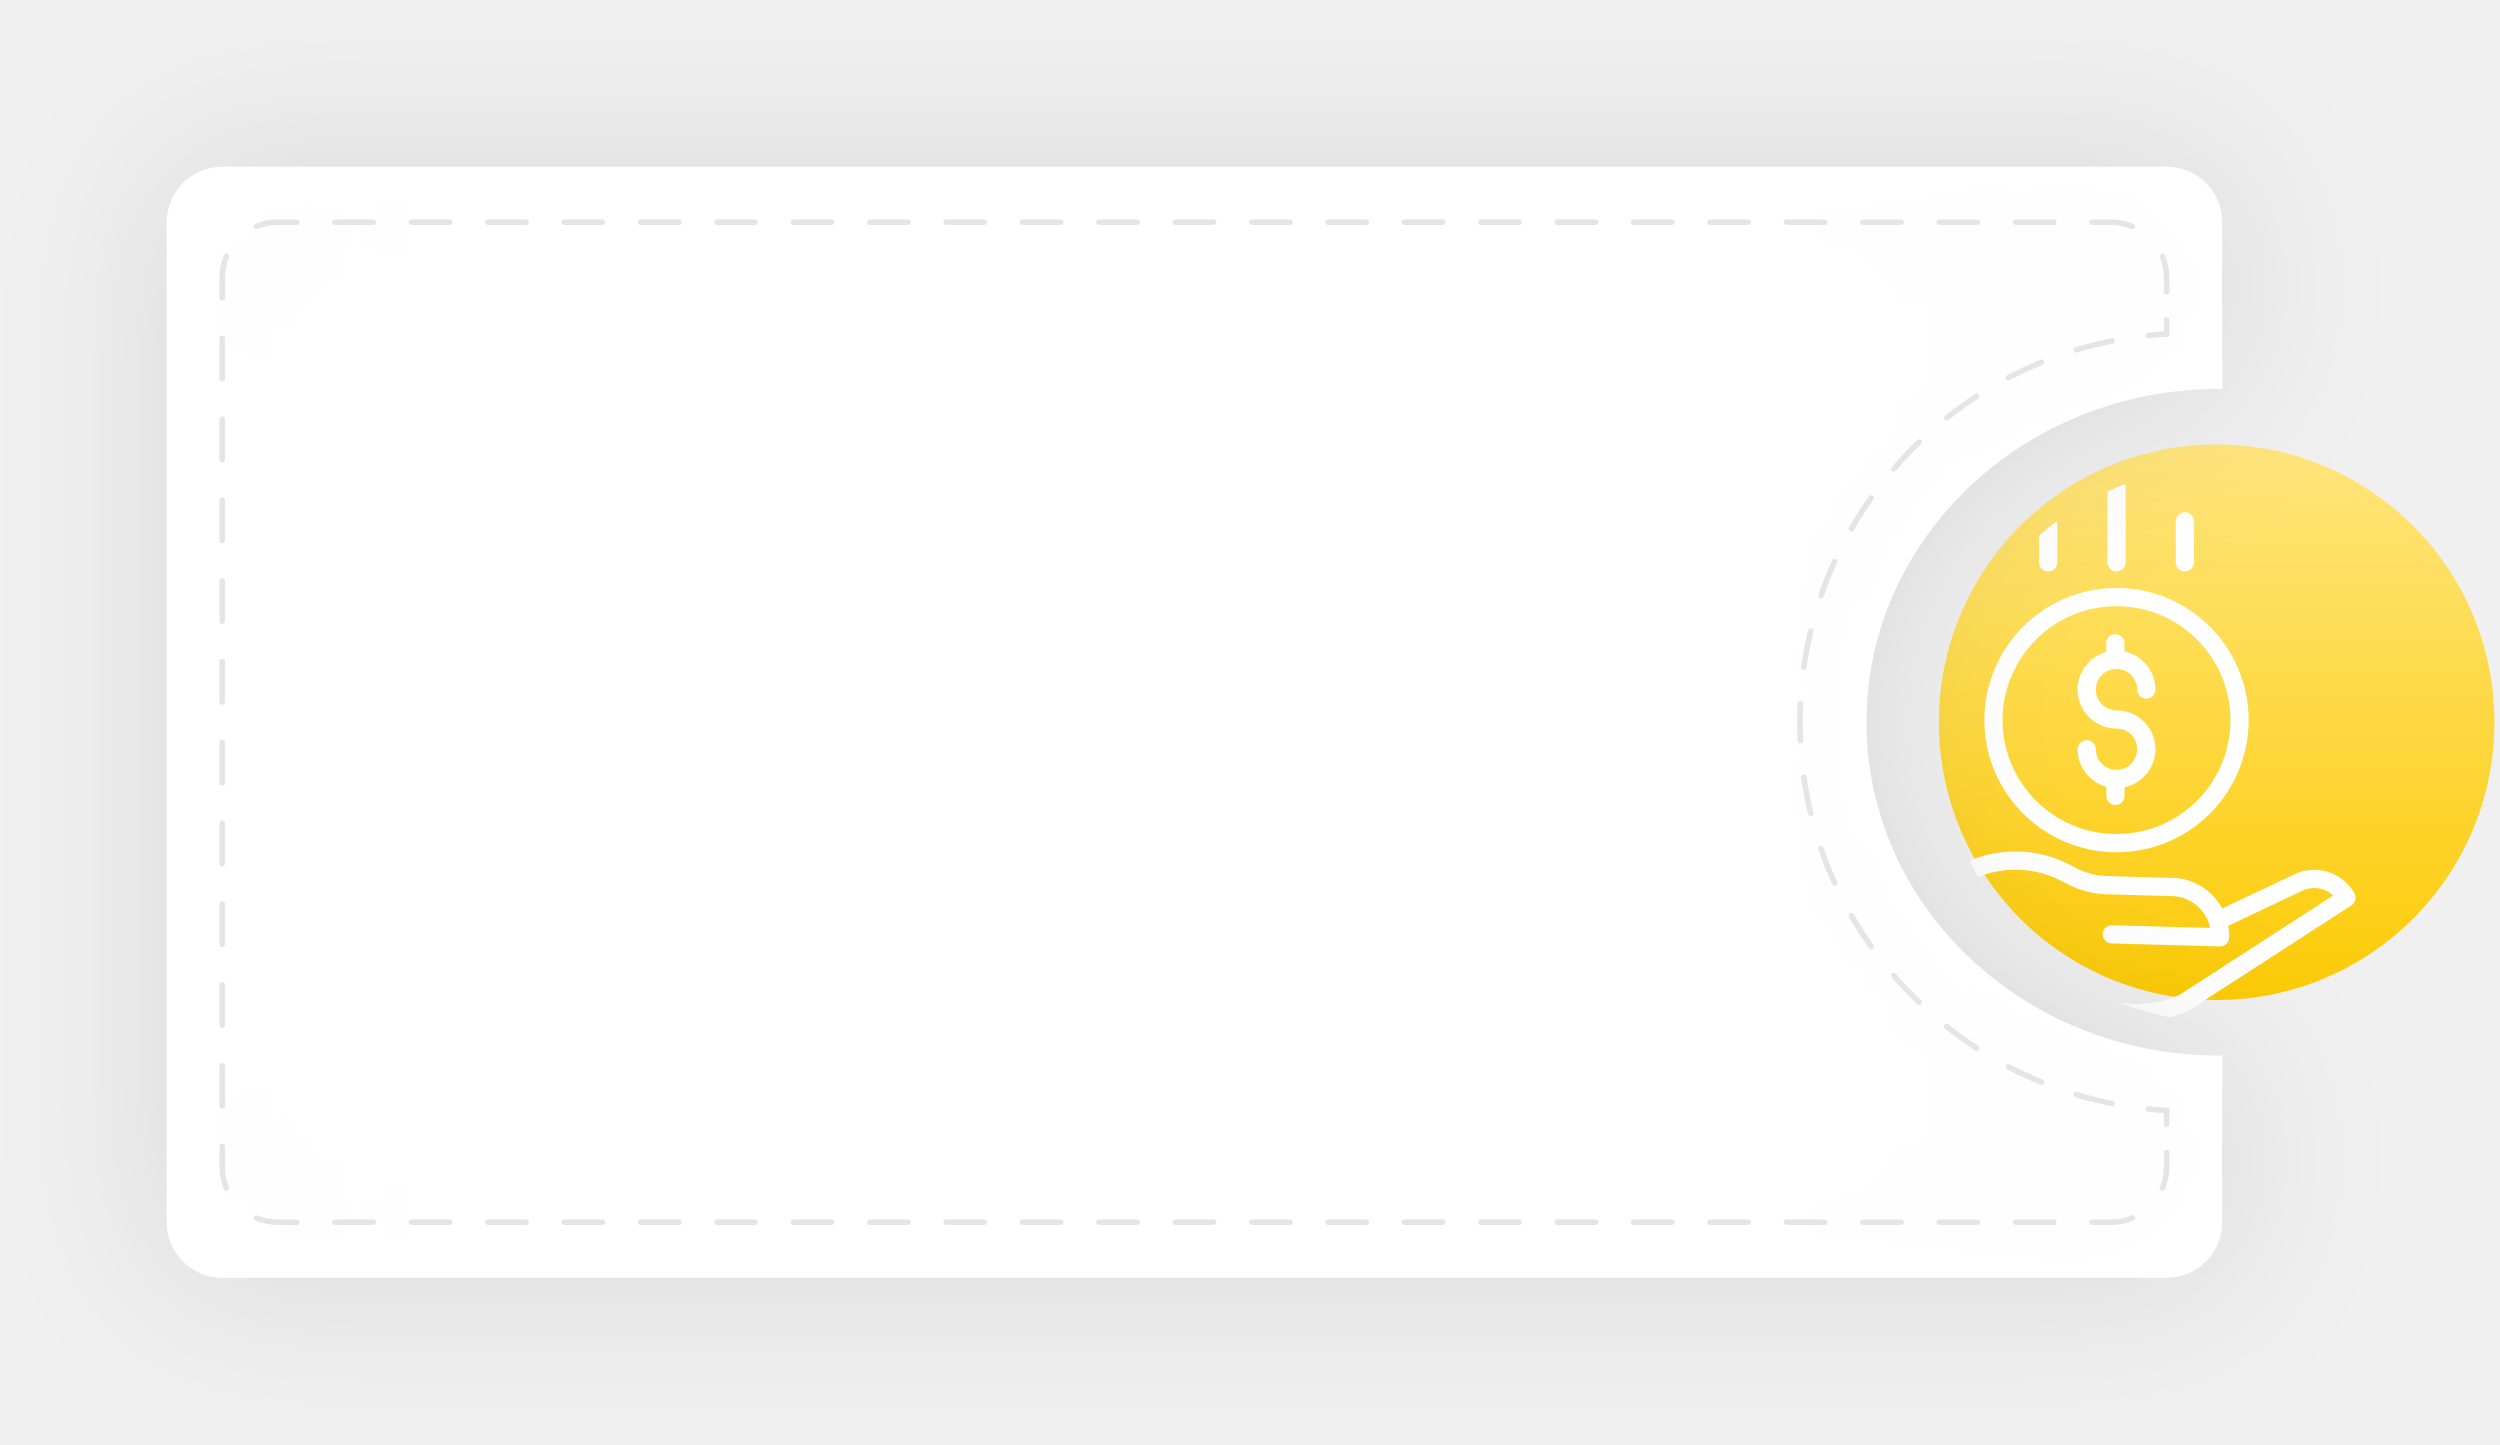
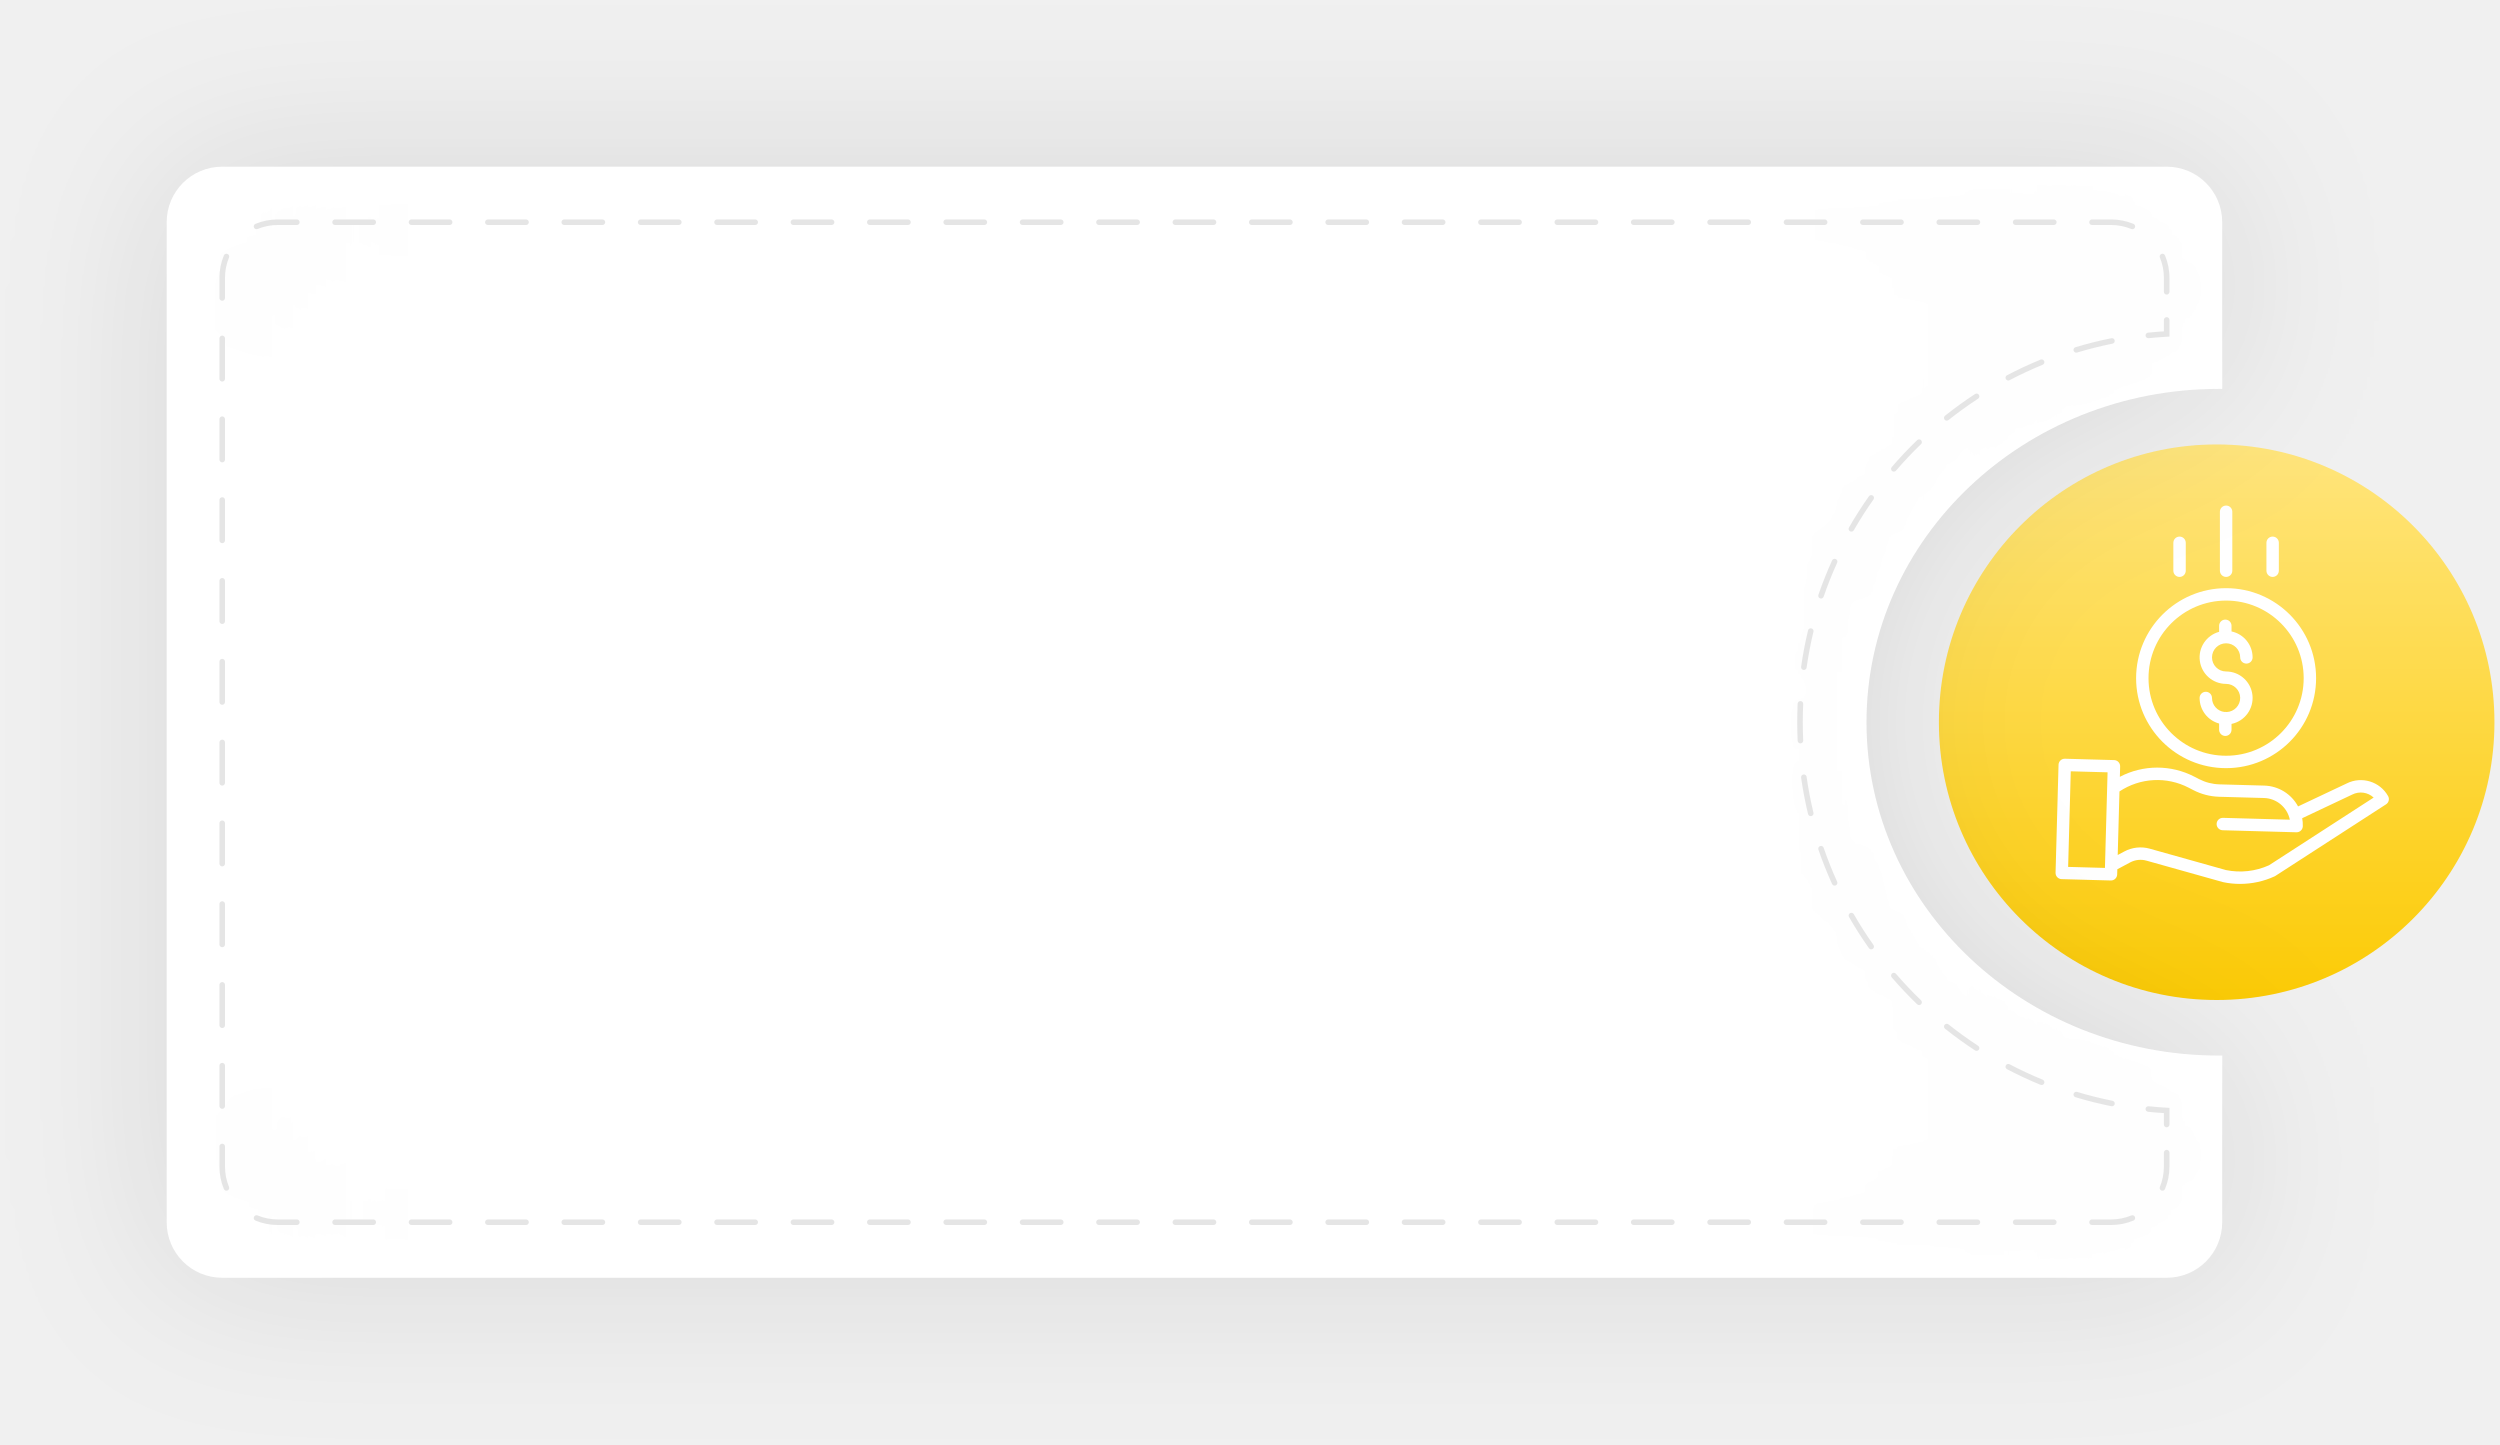
<svg xmlns="http://www.w3.org/2000/svg" width="450" height="260" viewBox="0 0 450 260" fill="none">
  <path d="M449 130C449 157.614 426.614 180 399 180C371.386 180 349 157.614 349 130C349 102.386 371.386 80 399 80C426.614 80 449 102.386 449 130Z" fill="url(#paint0_linear)" />
-   <mask id="mask0" mask-type="alpha" maskUnits="userSpaceOnUse" x="350" y="84" width="100" height="100">
-     <circle cx="400" cy="134" r="50" fill="url(#paint1_linear)" />
+   <mask id="mask0" mask-type="alpha" maskUnits="userSpaceOnUse" x="350" y="80" width="100" height="100">
+     <circle cx="400" cy="130" r="50" fill="url(#paint1_linear)" />
  </mask>
  <g mask="url(#mask0)">
-     <path fill-rule="evenodd" clip-rule="evenodd" d="M382.615 85.64V101.223C382.615 102.129 381.881 102.863 380.975 102.863C380.069 102.863 379.335 102.129 379.335 101.223V85.64C379.335 84.734 380.069 84 380.975 84C381.881 84 382.615 84.734 382.615 85.64ZM380.972 153.406C367.835 153.406 357.186 142.757 357.186 129.62C357.201 116.49 367.842 105.849 380.972 105.834C394.109 105.834 404.758 116.483 404.758 129.62C404.758 142.757 394.109 153.406 380.972 153.406ZM401.477 129.62C401.477 118.295 392.297 109.115 380.972 109.115C369.653 109.128 360.48 118.301 360.467 129.62C360.467 140.945 369.647 150.125 380.972 150.125C392.297 150.125 401.477 140.945 401.477 129.62ZM380.546 138.557C380.734 138.529 380.924 138.536 381.109 138.576C383.137 138.502 384.732 136.817 384.694 134.789C384.657 132.76 383.002 131.135 380.972 131.135C377.464 131.136 374.496 128.54 374.03 125.062C373.564 121.584 375.742 118.298 379.127 117.374V115.781C379.127 114.875 379.862 114.141 380.767 114.141C381.673 114.141 382.408 114.875 382.408 115.781V117.274C385.651 117.958 387.973 120.816 387.977 124.131C387.977 125.036 387.243 125.771 386.337 125.771C385.431 125.771 384.697 125.036 384.697 124.131C384.697 122.074 383.029 120.406 380.972 120.406C378.916 120.406 377.248 122.074 377.248 124.131C377.248 126.187 378.916 127.855 380.972 127.855C384.561 127.856 387.569 130.568 387.939 134.138C388.308 137.708 385.921 140.98 382.408 141.715V143.256C382.408 144.162 381.673 144.896 380.767 144.896C379.862 144.896 379.127 144.162 379.127 143.256V141.616C376.084 140.78 373.972 138.015 373.968 134.859C373.968 133.953 374.702 133.219 375.608 133.219C376.514 133.219 377.248 133.953 377.248 134.859C377.251 136.749 378.668 138.338 380.546 138.557ZM412.845 157.45L399.996 163.521C398.222 160.221 394.819 158.121 391.074 158.016L379.212 157.69C377.334 157.636 375.491 157.16 373.821 156.298L372.614 155.672C366.434 152.451 359.068 152.459 352.894 155.693L352.97 152.959C352.995 152.053 352.281 151.298 351.375 151.273L338.368 150.915C337.462 150.891 336.709 151.604 336.684 152.51L335.898 181.053C335.873 181.959 336.587 182.714 337.493 182.738L350.5 183.096H350.545C351.434 183.096 352.161 182.389 352.185 181.501L352.222 180.135L355.602 178.326C356.928 177.613 358.478 177.443 359.927 177.853L380.106 183.516L380.124 183.521L380.145 183.527C380.167 183.533 380.19 183.538 380.212 183.543C381.671 183.848 383.157 184.001 384.647 184C387.803 184.002 390.921 183.322 393.79 182.005C393.86 181.973 393.928 181.935 393.993 181.893L423.25 162.969C423.979 162.497 424.214 161.54 423.787 160.784C421.615 156.93 416.798 155.461 412.845 157.45ZM339.223 179.504L339.918 154.24L349.645 154.508L348.95 179.773L339.223 179.504ZM392.312 179.075C388.749 180.683 384.769 181.127 380.939 180.345L360.815 174.696C358.55 174.056 356.125 174.321 354.053 175.435L352.327 176.36L352.789 159.562C358.261 155.923 365.278 155.549 371.106 158.585L372.313 159.211C374.422 160.3 376.749 160.901 379.122 160.969L390.985 161.295C394.317 161.391 397.146 163.764 397.822 167.028L380.153 166.541C379.247 166.516 378.494 167.23 378.468 168.135C378.443 169.041 379.157 169.796 380.063 169.82L399.562 170.357H399.607C400.496 170.356 401.222 169.649 401.246 168.762C401.266 168.049 401.213 167.335 401.088 166.634L414.267 160.406C414.275 160.403 414.283 160.399 414.291 160.395L414.305 160.388C416.175 159.442 418.435 159.758 419.972 161.182L392.312 179.075ZM394.914 101.223V93.842C394.914 92.936 394.18 92.202 393.274 92.202C392.368 92.202 391.633 92.936 391.633 93.842V101.223C391.633 102.129 392.368 102.863 393.274 102.863C394.18 102.863 394.914 102.129 394.914 101.223ZM370.311 93.842V101.223C370.311 102.129 369.576 102.863 368.671 102.863C367.765 102.863 367.03 102.129 367.03 101.223V93.842C367.03 92.936 367.765 92.202 368.671 92.202C369.576 92.202 370.311 92.936 370.311 93.842Z" fill="white" style="mix-blend-mode:overlay" />
+     <path fill-rule="evenodd" clip-rule="evenodd" d="M401.816 92.117V102.729C401.816 103.346 401.316 103.846 400.699 103.846C400.082 103.846 399.582 103.346 399.582 102.729V92.117C399.582 91.5 400.082 91 400.699 91C401.316 91 401.816 91.5 401.816 92.117ZM400.697 138.267C391.75 138.267 384.498 131.015 384.498 122.069C384.509 113.127 391.755 105.88 400.697 105.87C409.643 105.87 416.896 113.122 416.896 122.069C416.896 131.015 409.643 138.267 400.697 138.267ZM414.662 122.069C414.662 114.356 408.41 108.104 400.697 108.104C392.988 108.113 386.741 114.36 386.732 122.069C386.732 129.781 392.984 136.033 400.697 136.033C408.41 136.033 414.662 129.781 414.662 122.069ZM400.407 128.155C400.535 128.136 400.664 128.141 400.79 128.168C402.171 128.118 403.258 126.97 403.232 125.588C403.207 124.207 402.08 123.1 400.697 123.1C398.308 123.101 396.287 121.333 395.969 118.964C395.652 116.596 397.136 114.358 399.441 113.729V112.644C399.441 112.027 399.941 111.527 400.558 111.527C401.175 111.527 401.675 112.027 401.675 112.644V113.66C403.883 114.126 405.465 116.073 405.468 118.33C405.468 118.947 404.968 119.447 404.351 119.447C403.734 119.447 403.234 118.947 403.234 118.33C403.234 116.929 402.098 115.794 400.697 115.794C399.297 115.794 398.161 116.929 398.161 118.33C398.161 119.731 399.297 120.866 400.697 120.866C403.142 120.867 405.19 122.714 405.442 125.145C405.693 127.577 404.067 129.805 401.675 130.305V131.355C401.675 131.972 401.175 132.472 400.558 132.472C399.941 132.472 399.441 131.972 399.441 131.355V130.238C397.368 129.669 395.93 127.786 395.927 125.636C395.927 125.019 396.427 124.519 397.044 124.519C397.661 124.519 398.161 125.019 398.161 125.636C398.163 126.924 399.128 128.006 400.407 128.155ZM422.403 141.022L413.653 145.156C412.445 142.909 410.127 141.479 407.576 141.407L399.498 141.185C398.219 141.148 396.964 140.824 395.827 140.237L395.005 139.811C390.796 137.617 385.78 137.622 381.575 139.825L381.627 137.963C381.644 137.346 381.158 136.832 380.541 136.815L371.683 136.571C371.066 136.554 370.552 137.04 370.536 137.657L370 157.096C369.984 157.713 370.47 158.227 371.086 158.244L379.945 158.487H379.975C380.581 158.487 381.076 158.006 381.092 157.401L381.118 156.471L383.419 155.239C384.322 154.753 385.378 154.637 386.365 154.916L400.107 158.773C400.131 158.78 400.155 158.786 400.18 158.791C401.173 158.999 402.185 159.103 403.2 159.103C405.349 159.104 407.473 158.641 409.426 157.744C409.474 157.722 409.52 157.697 409.565 157.668L429.489 144.78C429.986 144.458 430.146 143.807 429.855 143.292C428.376 140.667 425.095 139.667 422.403 141.022ZM372.265 156.041L372.738 138.835L379.363 139.018L378.889 156.224L372.265 156.041ZM408.42 155.749C405.993 156.844 403.283 157.146 400.674 156.613L386.969 152.766C385.427 152.33 383.776 152.511 382.365 153.27L381.189 153.9L381.503 142.46C385.23 139.981 390.009 139.727 393.978 141.794L394.8 142.22C396.237 142.962 397.821 143.371 399.437 143.418L407.516 143.64C409.785 143.706 411.712 145.321 412.172 147.545L400.139 147.212C399.522 147.195 399.009 147.682 398.992 148.298C398.975 148.915 399.461 149.429 400.078 149.446L413.357 149.811H413.388C413.993 149.811 414.488 149.329 414.504 148.725C414.518 148.239 414.482 147.753 414.396 147.276L423.372 143.035C423.38 143.031 423.389 143.027 423.398 143.022C424.671 142.378 426.21 142.594 427.257 143.563L408.42 155.749ZM410.192 102.729V97.703C410.192 97.086 409.692 96.585 409.075 96.585C408.458 96.585 407.958 97.086 407.958 97.703V102.729C407.958 103.346 408.458 103.847 409.075 103.847C409.692 103.847 410.192 103.346 410.192 102.729ZM393.437 97.703V102.729C393.437 103.346 392.936 103.847 392.319 103.847C391.703 103.847 391.202 103.346 391.202 102.729V97.703C391.202 97.086 391.703 96.585 392.319 96.585C392.936 96.585 393.437 97.086 393.437 97.703Z" fill="white" style="mix-blend-mode:overlay" />
  </g>
  <g filter="url(#filter0_d)">
    <path fill-rule="evenodd" clip-rule="evenodd" d="M40 30C34.477 30 30 34.477 30 40V220C30 225.523 34.477 230 40 230H390C395.523 230 400 225.523 400 220V189.997C399.8 189.999 399.6 190 399.4 190C364.369 190 335.971 163.137 335.971 130C335.971 96.863 364.369 70 399.4 70C399.6 70 399.8 70.001 400 70.003V40C400 34.477 395.523 30 390 30H40Z" fill="white" />
  </g>
  <g filter="url(#filter1_d)">
    <path d="M390 199.888H390.5V199.415L390.028 199.388L390 199.888ZM390 60.112L390.028 60.612L390.5 60.585V60.112H390ZM39.5 53.636C39.5 53.913 39.724 54.136 40 54.136C40.276 54.136 40.5 53.913 40.5 53.636H39.5ZM40.5 60.909C40.5 60.633 40.276 60.409 40 60.409C39.724 60.409 39.5 60.633 39.5 60.909H40.5ZM39.5 68.182C39.5 68.458 39.724 68.682 40 68.682C40.276 68.682 40.5 68.458 40.5 68.182H39.5ZM40.5 75.454C40.5 75.178 40.276 74.954 40 74.954C39.724 74.954 39.5 75.178 39.5 75.454H40.5ZM39.5 82.727C39.5 83.003 39.724 83.227 40 83.227C40.276 83.227 40.5 83.003 40.5 82.727H39.5ZM40.5 90C40.5 89.724 40.276 89.5 40 89.5C39.724 89.5 39.5 89.724 39.5 90H40.5ZM39.5 97.273C39.5 97.549 39.724 97.773 40 97.773C40.276 97.773 40.5 97.549 40.5 97.273H39.5ZM40.5 104.545C40.5 104.269 40.276 104.045 40 104.045C39.724 104.045 39.5 104.269 39.5 104.545H40.5ZM39.5 111.818C39.5 112.094 39.724 112.318 40 112.318C40.276 112.318 40.5 112.094 40.5 111.818H39.5ZM40.5 119.091C40.5 118.815 40.276 118.591 40 118.591C39.724 118.591 39.5 118.815 39.5 119.091H40.5ZM39.5 126.364C39.5 126.64 39.724 126.864 40 126.864C40.276 126.864 40.5 126.64 40.5 126.364H39.5ZM40.5 133.636C40.5 133.36 40.276 133.136 40 133.136C39.724 133.136 39.5 133.36 39.5 133.636H40.5ZM39.5 140.909C39.5 141.185 39.724 141.409 40 141.409C40.276 141.409 40.5 141.185 40.5 140.909H39.5ZM40.5 148.182C40.5 147.906 40.276 147.682 40 147.682C39.724 147.682 39.5 147.906 39.5 148.182H40.5ZM39.5 155.455C39.5 155.731 39.724 155.955 40 155.955C40.276 155.955 40.5 155.731 40.5 155.455H39.5ZM40.5 162.727C40.5 162.451 40.276 162.227 40 162.227C39.724 162.227 39.5 162.451 39.5 162.727H40.5ZM39.5 170C39.5 170.276 39.724 170.5 40 170.5C40.276 170.5 40.5 170.276 40.5 170H39.5ZM40.5 177.273C40.5 176.997 40.276 176.773 40 176.773C39.724 176.773 39.5 176.997 39.5 177.273H40.5ZM39.5 184.545C39.5 184.822 39.724 185.045 40 185.045C40.276 185.045 40.5 184.822 40.5 184.545H39.5ZM40.5 191.818C40.5 191.542 40.276 191.318 40 191.318C39.724 191.318 39.5 191.542 39.5 191.818H40.5ZM39.5 199.091C39.5 199.367 39.724 199.591 40 199.591C40.276 199.591 40.5 199.367 40.5 199.091H39.5ZM40.5 206.364C40.5 206.087 40.276 205.864 40 205.864C39.724 205.864 39.5 206.087 39.5 206.364H40.5ZM40.297 214.019C40.403 214.274 40.695 214.396 40.95 214.29C41.205 214.184 41.326 213.891 41.221 213.636L40.297 214.019ZM46.364 218.779C46.109 218.674 45.816 218.795 45.71 219.05C45.605 219.305 45.725 219.597 45.981 219.703L46.364 218.779ZM53.438 220.5C53.714 220.5 53.938 220.276 53.938 220C53.938 219.724 53.714 219.5 53.438 219.5V220.5ZM60.312 219.5C60.036 219.5 59.812 219.724 59.812 220C59.812 220.276 60.036 220.5 60.312 220.5V219.5ZM67.188 220.5C67.464 220.5 67.688 220.276 67.688 220C67.688 219.724 67.464 219.5 67.188 219.5V220.5ZM74.062 219.5C73.786 219.5 73.562 219.724 73.562 220C73.562 220.276 73.786 220.5 74.062 220.5V219.5ZM80.938 220.5C81.214 220.5 81.438 220.276 81.438 220C81.438 219.724 81.214 219.5 80.938 219.5V220.5ZM87.812 219.5C87.536 219.5 87.312 219.724 87.312 220C87.312 220.276 87.536 220.5 87.812 220.5V219.5ZM94.688 220.5C94.964 220.5 95.188 220.276 95.188 220C95.188 219.724 94.964 219.5 94.688 219.5V220.5ZM101.562 219.5C101.286 219.5 101.062 219.724 101.062 220C101.062 220.276 101.286 220.5 101.562 220.5V219.5ZM108.438 220.5C108.714 220.5 108.938 220.276 108.938 220C108.938 219.724 108.714 219.5 108.438 219.5V220.5ZM115.312 219.5C115.036 219.5 114.812 219.724 114.812 220C114.812 220.276 115.036 220.5 115.312 220.5V219.5ZM122.188 220.5C122.464 220.5 122.688 220.276 122.688 220C122.688 219.724 122.464 219.5 122.188 219.5V220.5ZM129.062 219.5C128.786 219.5 128.562 219.724 128.562 220C128.562 220.276 128.786 220.5 129.062 220.5V219.5ZM135.937 220.5C136.214 220.5 136.437 220.276 136.437 220C136.437 219.724 136.214 219.5 135.937 219.5V220.5ZM142.812 219.5C142.536 219.5 142.312 219.724 142.312 220C142.312 220.276 142.536 220.5 142.812 220.5V219.5ZM149.688 220.5C149.964 220.5 150.188 220.276 150.188 220C150.188 219.724 149.964 219.5 149.688 219.5V220.5ZM156.562 219.5C156.286 219.5 156.062 219.724 156.062 220C156.062 220.276 156.286 220.5 156.562 220.5V219.5ZM163.438 220.5C163.714 220.5 163.938 220.276 163.938 220C163.938 219.724 163.714 219.5 163.438 219.5V220.5ZM170.312 219.5C170.036 219.5 169.812 219.724 169.812 220C169.812 220.276 170.036 220.5 170.312 220.5V219.5ZM177.188 220.5C177.464 220.5 177.688 220.276 177.688 220C177.688 219.724 177.464 219.5 177.188 219.5V220.5ZM184.062 219.5C183.786 219.5 183.562 219.724 183.562 220C183.562 220.276 183.786 220.5 184.062 220.5V219.5ZM190.938 220.5C191.214 220.5 191.438 220.276 191.438 220C191.438 219.724 191.214 219.5 190.938 219.5V220.5ZM197.812 219.5C197.536 219.5 197.312 219.724 197.312 220C197.312 220.276 197.536 220.5 197.812 220.5V219.5ZM204.688 220.5C204.964 220.5 205.188 220.276 205.188 220C205.188 219.724 204.964 219.5 204.688 219.5V220.5ZM211.562 219.5C211.286 219.5 211.062 219.724 211.062 220C211.062 220.276 211.286 220.5 211.562 220.5V219.5ZM218.438 220.5C218.714 220.5 218.938 220.276 218.938 220C218.938 219.724 218.714 219.5 218.438 219.5V220.5ZM225.312 219.5C225.036 219.5 224.812 219.724 224.812 220C224.812 220.276 225.036 220.5 225.312 220.5V219.5ZM232.188 220.5C232.464 220.5 232.688 220.276 232.688 220C232.688 219.724 232.464 219.5 232.188 219.5V220.5ZM239.062 219.5C238.786 219.5 238.562 219.724 238.562 220C238.562 220.276 238.786 220.5 239.062 220.5V219.5ZM245.938 220.5C246.214 220.5 246.438 220.276 246.438 220C246.438 219.724 246.214 219.5 245.938 219.5V220.5ZM252.812 219.5C252.536 219.5 252.312 219.724 252.312 220C252.312 220.276 252.536 220.5 252.812 220.5V219.5ZM259.688 220.5C259.964 220.5 260.188 220.276 260.188 220C260.188 219.724 259.964 219.5 259.688 219.5V220.5ZM266.562 219.5C266.286 219.5 266.062 219.724 266.062 220C266.062 220.276 266.286 220.5 266.562 220.5V219.5ZM273.438 220.5C273.714 220.5 273.938 220.276 273.938 220C273.938 219.724 273.714 219.5 273.438 219.5V220.5ZM280.312 219.5C280.036 219.5 279.812 219.724 279.812 220C279.812 220.276 280.036 220.5 280.312 220.5V219.5ZM287.188 220.5C287.464 220.5 287.688 220.276 287.688 220C287.688 219.724 287.464 219.5 287.188 219.5V220.5ZM294.062 219.5C293.786 219.5 293.562 219.724 293.562 220C293.562 220.276 293.786 220.5 294.062 220.5V219.5ZM300.938 220.5C301.214 220.5 301.438 220.276 301.438 220C301.438 219.724 301.214 219.5 300.938 219.5V220.5ZM307.812 219.5C307.536 219.5 307.312 219.724 307.312 220C307.312 220.276 307.536 220.5 307.812 220.5V219.5ZM314.688 220.5C314.964 220.5 315.188 220.276 315.188 220C315.188 219.724 314.964 219.5 314.688 219.5V220.5ZM321.562 219.5C321.286 219.5 321.062 219.724 321.062 220C321.062 220.276 321.286 220.5 321.562 220.5V219.5ZM328.438 220.5C328.714 220.5 328.938 220.276 328.938 220C328.938 219.724 328.714 219.5 328.438 219.5V220.5ZM335.312 219.5C335.036 219.5 334.812 219.724 334.812 220C334.812 220.276 335.036 220.5 335.312 220.5V219.5ZM342.188 220.5C342.464 220.5 342.688 220.276 342.688 220C342.688 219.724 342.464 219.5 342.188 219.5V220.5ZM349.062 219.5C348.786 219.5 348.562 219.724 348.562 220C348.562 220.276 348.786 220.5 349.062 220.5V219.5ZM355.938 220.5C356.214 220.5 356.438 220.276 356.438 220C356.438 219.724 356.214 219.5 355.938 219.5V220.5ZM362.812 219.5C362.536 219.5 362.312 219.724 362.312 220C362.312 220.276 362.536 220.5 362.812 220.5V219.5ZM369.688 220.5C369.964 220.5 370.188 220.276 370.188 220C370.188 219.724 369.964 219.5 369.688 219.5V220.5ZM376.562 219.5C376.286 219.5 376.062 219.724 376.062 220C376.062 220.276 376.286 220.5 376.562 220.5V219.5ZM384.019 219.703C384.274 219.597 384.396 219.305 384.29 219.05C384.184 218.795 383.891 218.674 383.636 218.779L384.019 219.703ZM388.779 213.636C388.674 213.891 388.795 214.184 389.05 214.29C389.305 214.396 389.597 214.274 389.703 214.019L388.779 213.636ZM390.5 207.472C390.5 207.196 390.276 206.972 390 206.972C389.724 206.972 389.5 207.196 389.5 207.472H390.5ZM389.5 202.416C389.5 202.692 389.724 202.916 390 202.916C390.276 202.916 390.5 202.692 390.5 202.416H389.5ZM386.75 199.126C386.476 199.098 386.23 199.298 386.201 199.572C386.173 199.847 386.372 200.093 386.647 200.121L386.75 199.126ZM380.054 199.121C380.325 199.175 380.589 199 380.643 198.729C380.697 198.458 380.522 198.195 380.251 198.14L380.054 199.121ZM373.875 196.542C373.611 196.462 373.332 196.612 373.252 196.876C373.172 197.14 373.322 197.419 373.586 197.499L373.875 196.542ZM367.302 195.269C367.558 195.374 367.85 195.252 367.954 194.996C368.059 194.74 367.937 194.448 367.681 194.344L367.302 195.269ZM361.724 191.567C361.479 191.438 361.177 191.532 361.049 191.777C360.92 192.021 361.014 192.324 361.259 192.452L361.724 191.567ZM355.509 189.075C355.741 189.226 356.051 189.161 356.202 188.93C356.352 188.699 356.287 188.389 356.056 188.238L355.509 189.075ZM350.728 184.389C350.512 184.217 350.197 184.252 350.025 184.468C349.853 184.684 349.889 184.999 350.105 185.171L350.728 184.389ZM345.091 180.776C345.29 180.967 345.606 180.961 345.798 180.762C345.989 180.564 345.984 180.247 345.785 180.055L345.091 180.776ZM341.27 175.277C341.09 175.068 340.775 175.044 340.565 175.224C340.356 175.404 340.332 175.719 340.512 175.929L341.27 175.277ZM336.409 170.673C336.568 170.899 336.88 170.952 337.106 170.793C337.331 170.633 337.385 170.321 337.225 170.096L336.409 170.673ZM333.686 164.557C333.549 164.317 333.243 164.235 333.004 164.372C332.764 164.51 332.682 164.815 332.819 165.055L333.686 164.557ZM329.777 159.121C329.891 159.373 330.187 159.484 330.439 159.37C330.69 159.256 330.802 158.959 330.687 158.708L329.777 159.121ZM328.257 152.601C328.168 152.34 327.883 152.201 327.622 152.291C327.361 152.38 327.222 152.665 327.312 152.926L328.257 152.601ZM325.447 146.524C325.512 146.793 325.782 146.958 326.05 146.894C326.319 146.829 326.484 146.559 326.42 146.291L325.447 146.524ZM325.19 139.834C325.152 139.56 324.898 139.37 324.625 139.409C324.352 139.447 324.161 139.7 324.2 139.974L325.19 139.834ZM323.577 133.334C323.59 133.61 323.824 133.824 324.1 133.811C324.376 133.798 324.589 133.564 324.576 133.288L323.577 133.334ZM324.576 126.712C324.589 126.436 324.376 126.202 324.1 126.189C323.824 126.176 323.59 126.39 323.577 126.666L324.576 126.712ZM324.2 120.026C324.161 120.3 324.352 120.553 324.625 120.591C324.898 120.63 325.152 120.44 325.19 120.166L324.2 120.026ZM326.42 113.709C326.484 113.441 326.319 113.171 326.05 113.106C325.782 113.042 325.512 113.207 325.447 113.476L326.42 113.709ZM327.312 107.074C327.222 107.335 327.361 107.62 327.622 107.709C327.883 107.799 328.168 107.66 328.257 107.399L327.312 107.074ZM330.687 101.292C330.802 101.041 330.69 100.744 330.439 100.63C330.187 100.516 329.891 100.627 329.777 100.879L330.687 101.292ZM332.819 94.945C332.682 95.185 332.764 95.49 333.004 95.628C333.243 95.765 333.549 95.683 333.686 95.443L332.819 94.945ZM337.225 89.904C337.385 89.679 337.331 89.367 337.106 89.207C336.88 89.048 336.568 89.101 336.409 89.327L337.225 89.904ZM340.512 84.071C340.332 84.281 340.356 84.596 340.565 84.776C340.775 84.956 341.09 84.932 341.27 84.723L340.512 84.071ZM345.785 79.945C345.984 79.753 345.989 79.436 345.798 79.238C345.606 79.039 345.29 79.033 345.091 79.225L345.785 79.945ZM350.105 74.829C349.889 75.001 349.853 75.316 350.025 75.532C350.197 75.748 350.512 75.783 350.728 75.611L350.105 74.829ZM356.056 71.762C356.287 71.611 356.352 71.301 356.202 71.07C356.051 70.839 355.741 70.774 355.509 70.925L356.056 71.762ZM361.259 67.548C361.014 67.676 360.92 67.979 361.049 68.223C361.177 68.468 361.479 68.562 361.724 68.433L361.259 67.548ZM367.681 65.656C367.937 65.552 368.059 65.26 367.954 65.004C367.85 64.748 367.558 64.626 367.302 64.731L367.681 65.656ZM373.586 62.501C373.322 62.581 373.172 62.86 373.252 63.124C373.332 63.388 373.611 63.538 373.875 63.458L373.586 62.501ZM380.251 61.86C380.522 61.805 380.697 61.542 380.643 61.271C380.589 61 380.325 60.825 380.054 60.879L380.251 61.86ZM386.647 59.879C386.372 59.907 386.173 60.153 386.201 60.428C386.23 60.702 386.476 60.902 386.75 60.873L386.647 59.879ZM390.5 57.584C390.5 57.308 390.276 57.084 390 57.084C389.724 57.084 389.5 57.308 389.5 57.584H390.5ZM389.5 52.528C389.5 52.804 389.724 53.028 390 53.028C390.276 53.028 390.5 52.804 390.5 52.528H389.5ZM389.703 45.981C389.597 45.725 389.305 45.605 389.05 45.71C388.795 45.816 388.674 46.109 388.779 46.364L389.703 45.981ZM383.636 41.221C383.891 41.326 384.184 41.205 384.29 40.95C384.396 40.695 384.274 40.403 384.019 40.297L383.636 41.221ZM376.562 39.5C376.286 39.5 376.062 39.724 376.062 40C376.062 40.276 376.286 40.5 376.562 40.5V39.5ZM369.688 40.5C369.964 40.5 370.188 40.276 370.188 40C370.188 39.724 369.964 39.5 369.688 39.5V40.5ZM362.812 39.5C362.536 39.5 362.312 39.724 362.312 40C362.312 40.276 362.536 40.5 362.812 40.5V39.5ZM355.938 40.5C356.214 40.5 356.438 40.276 356.438 40C356.438 39.724 356.214 39.5 355.938 39.5V40.5ZM349.062 39.5C348.786 39.5 348.562 39.724 348.562 40C348.562 40.276 348.786 40.5 349.062 40.5V39.5ZM342.188 40.5C342.464 40.5 342.688 40.276 342.688 40C342.688 39.724 342.464 39.5 342.188 39.5V40.5ZM335.312 39.5C335.036 39.5 334.812 39.724 334.812 40C334.812 40.276 335.036 40.5 335.312 40.5V39.5ZM328.438 40.5C328.714 40.5 328.938 40.276 328.938 40C328.938 39.724 328.714 39.5 328.438 39.5V40.5ZM321.562 39.5C321.286 39.5 321.062 39.724 321.062 40C321.062 40.276 321.286 40.5 321.562 40.5V39.5ZM314.688 40.5C314.964 40.5 315.188 40.276 315.188 40C315.188 39.724 314.964 39.5 314.688 39.5V40.5ZM307.812 39.5C307.536 39.5 307.312 39.724 307.312 40C307.312 40.276 307.536 40.5 307.812 40.5V39.5ZM300.938 40.5C301.214 40.5 301.438 40.276 301.438 40C301.438 39.724 301.214 39.5 300.938 39.5V40.5ZM294.062 39.5C293.786 39.5 293.562 39.724 293.562 40C293.562 40.276 293.786 40.5 294.062 40.5V39.5ZM287.188 40.5C287.464 40.5 287.688 40.276 287.688 40C287.688 39.724 287.464 39.5 287.188 39.5V40.5ZM280.312 39.5C280.036 39.5 279.812 39.724 279.812 40C279.812 40.276 280.036 40.5 280.312 40.5V39.5ZM273.438 40.5C273.714 40.5 273.938 40.276 273.938 40C273.938 39.724 273.714 39.5 273.438 39.5V40.5ZM266.562 39.5C266.286 39.5 266.062 39.724 266.062 40C266.062 40.276 266.286 40.5 266.562 40.5V39.5ZM259.688 40.5C259.964 40.5 260.188 40.276 260.188 40C260.188 39.724 259.964 39.5 259.688 39.5V40.5ZM252.812 39.5C252.536 39.5 252.312 39.724 252.312 40C252.312 40.276 252.536 40.5 252.812 40.5V39.5ZM245.938 40.5C246.214 40.5 246.438 40.276 246.438 40C246.438 39.724 246.214 39.5 245.938 39.5V40.5ZM239.062 39.5C238.786 39.5 238.562 39.724 238.562 40C238.562 40.276 238.786 40.5 239.062 40.5V39.5ZM232.188 40.5C232.464 40.5 232.688 40.276 232.688 40C232.688 39.724 232.464 39.5 232.188 39.5V40.5ZM225.312 39.5C225.036 39.5 224.812 39.724 224.812 40C224.812 40.276 225.036 40.5 225.312 40.5V39.5ZM218.438 40.5C218.714 40.5 218.938 40.276 218.938 40C218.938 39.724 218.714 39.5 218.438 39.5V40.5ZM211.562 39.5C211.286 39.5 211.062 39.724 211.062 40C211.062 40.276 211.286 40.5 211.562 40.5V39.5ZM204.688 40.5C204.964 40.5 205.188 40.276 205.188 40C205.188 39.724 204.964 39.5 204.688 39.5V40.5ZM197.812 39.5C197.536 39.5 197.312 39.724 197.312 40C197.312 40.276 197.536 40.5 197.812 40.5V39.5ZM190.938 40.5C191.214 40.5 191.438 40.276 191.438 40C191.438 39.724 191.214 39.5 190.938 39.5V40.5ZM184.062 39.5C183.786 39.5 183.562 39.724 183.562 40C183.562 40.276 183.786 40.5 184.062 40.5V39.5ZM177.188 40.5C177.464 40.5 177.688 40.276 177.688 40C177.688 39.724 177.464 39.5 177.188 39.5V40.5ZM170.312 39.5C170.036 39.5 169.812 39.724 169.812 40C169.812 40.276 170.036 40.5 170.312 40.5V39.5ZM163.438 40.5C163.714 40.5 163.938 40.276 163.938 40C163.938 39.724 163.714 39.5 163.438 39.5V40.5ZM156.563 39.5C156.286 39.5 156.063 39.724 156.063 40C156.063 40.276 156.286 40.5 156.563 40.5V39.5ZM149.687 40.5C149.964 40.5 150.187 40.276 150.187 40C150.187 39.724 149.964 39.5 149.687 39.5V40.5ZM142.812 39.5C142.536 39.5 142.312 39.724 142.312 40C142.312 40.276 142.536 40.5 142.812 40.5V39.5ZM135.938 40.5C136.214 40.5 136.438 40.276 136.438 40C136.438 39.724 136.214 39.5 135.938 39.5V40.5ZM129.062 39.5C128.786 39.5 128.562 39.724 128.562 40C128.562 40.276 128.786 40.5 129.062 40.5V39.5ZM122.188 40.5C122.464 40.5 122.688 40.276 122.688 40C122.688 39.724 122.464 39.5 122.188 39.5V40.5ZM115.313 39.5C115.036 39.5 114.813 39.724 114.813 40C114.813 40.276 115.036 40.5 115.313 40.5V39.5ZM108.437 40.5C108.714 40.5 108.937 40.276 108.937 40C108.937 39.724 108.714 39.5 108.437 39.5V40.5ZM101.562 39.5C101.286 39.5 101.062 39.724 101.062 40C101.062 40.276 101.286 40.5 101.562 40.5V39.5ZM94.688 40.5C94.964 40.5 95.188 40.276 95.188 40C95.188 39.724 94.964 39.5 94.688 39.5V40.5ZM87.812 39.5C87.536 39.5 87.312 39.724 87.312 40C87.312 40.276 87.536 40.5 87.812 40.5V39.5ZM80.938 40.5C81.214 40.5 81.438 40.276 81.438 40C81.438 39.724 81.214 39.5 80.938 39.5V40.5ZM74.062 39.5C73.786 39.5 73.562 39.724 73.562 40C73.562 40.276 73.786 40.5 74.062 40.5V39.5ZM67.188 40.5C67.464 40.5 67.688 40.276 67.688 40C67.688 39.724 67.464 39.5 67.188 39.5V40.5ZM60.312 39.5C60.036 39.5 59.812 39.724 59.812 40C59.812 40.276 60.036 40.5 60.312 40.5V39.5ZM53.438 40.5C53.714 40.5 53.938 40.276 53.938 40C53.938 39.724 53.714 39.5 53.438 39.5V40.5ZM45.981 40.297C45.725 40.403 45.605 40.695 45.71 40.95C45.816 41.205 46.109 41.326 46.364 41.221L45.981 40.297ZM41.221 46.364C41.326 46.109 41.205 45.816 40.95 45.71C40.695 45.605 40.403 45.725 40.297 45.981L41.221 46.364ZM39.5 50V53.636H40.5V50H39.5ZM39.5 60.909V68.182H40.5V60.909H39.5ZM39.5 75.454V82.727H40.5V75.454H39.5ZM39.5 90V97.273H40.5V90H39.5ZM39.5 104.545V111.818H40.5V104.545H39.5ZM39.5 119.091V126.364H40.5V119.091H39.5ZM39.5 133.636V140.909H40.5V133.636H39.5ZM39.5 148.182V155.455H40.5V148.182H39.5ZM39.5 162.727V170H40.5V162.727H39.5ZM39.5 177.273V184.545H40.5V177.273H39.5ZM39.5 191.818V199.091H40.5V191.818H39.5ZM39.5 206.364V210H40.5V206.364H39.5ZM39.5 210C39.5 211.423 39.783 212.781 40.297 214.019L41.221 213.636C40.757 212.517 40.5 211.289 40.5 210H39.5ZM45.981 219.703C47.219 220.217 48.577 220.5 50 220.5V219.5C48.711 219.5 47.483 219.244 46.364 218.779L45.981 219.703ZM50 220.5H53.438V219.5H50V220.5ZM60.312 220.5H67.188V219.5H60.312V220.5ZM74.062 220.5H80.938V219.5H74.062V220.5ZM87.812 220.5H94.688V219.5H87.812V220.5ZM101.562 220.5H108.438V219.5H101.562V220.5ZM115.312 220.5H122.188V219.5H115.312V220.5ZM129.062 220.5H135.937V219.5H129.062V220.5ZM142.812 220.5H149.688V219.5H142.812V220.5ZM156.562 220.5H163.438V219.5H156.562V220.5ZM170.312 220.5H177.188V219.5H170.312V220.5ZM184.062 220.5H190.938V219.5H184.062V220.5ZM197.812 220.5H204.688V219.5H197.812V220.5ZM211.562 220.5H218.438V219.5H211.562V220.5ZM225.312 220.5H232.188V219.5H225.312V220.5ZM239.062 220.5H245.938V219.5H239.062V220.5ZM252.812 220.5H259.688V219.5H252.812V220.5ZM266.562 220.5H273.438V219.5H266.562V220.5ZM280.312 220.5H287.188V219.5H280.312V220.5ZM294.062 220.5H300.938V219.5H294.062V220.5ZM307.812 220.5H314.688V219.5H307.812V220.5ZM321.562 220.5H328.438V219.5H321.562V220.5ZM335.312 220.5H342.188V219.5H335.312V220.5ZM349.062 220.5H355.938V219.5H349.062V220.5ZM362.812 220.5H369.688V219.5H362.812V220.5ZM376.562 220.5H380V219.5H376.562V220.5ZM380 220.5C381.423 220.5 382.781 220.217 384.019 219.703L383.636 218.779C382.517 219.244 381.289 219.5 380 219.5V220.5ZM389.703 214.019C390.217 212.781 390.5 211.423 390.5 210H389.5C389.5 211.289 389.244 212.517 388.779 213.636L389.703 214.019ZM390.5 210V207.472H389.5V210H390.5ZM390.5 202.416V199.888H389.5V202.416H390.5ZM390.028 199.388C388.928 199.326 387.836 199.239 386.75 199.126L386.647 200.121C387.748 200.235 388.857 200.324 389.972 200.387L390.028 199.388ZM380.251 198.14C378.088 197.706 375.961 197.172 373.875 196.542L373.586 197.499C375.702 198.138 377.86 198.68 380.054 199.121L380.251 198.14ZM367.681 194.344C365.645 193.51 363.658 192.583 361.724 191.567L361.259 192.452C363.221 193.483 365.237 194.424 367.302 195.269L367.681 194.344ZM356.056 188.238C354.218 187.038 352.44 185.753 350.728 184.389L350.105 185.171C351.841 186.554 353.645 187.858 355.509 189.075L356.056 188.238ZM345.785 180.055C344.206 178.535 342.7 176.94 341.27 175.277L340.512 175.929C341.962 177.616 343.49 179.233 345.091 180.776L345.785 180.055ZM337.225 170.096C335.962 168.31 334.78 166.462 333.686 164.557L332.819 165.055C333.929 166.987 335.127 168.862 336.409 170.673L337.225 170.096ZM330.687 158.708C329.785 156.721 328.973 154.683 328.257 152.601L327.312 152.926C328.038 155.038 328.861 157.105 329.777 159.121L330.687 158.708ZM326.42 146.291C325.911 144.174 325.5 142.02 325.19 139.834L324.2 139.974C324.514 142.192 324.932 144.377 325.447 146.524L326.42 146.291ZM324.576 133.288C324.526 132.198 324.5 131.102 324.5 130H323.5C323.5 131.118 323.526 132.229 323.577 133.334L324.576 133.288ZM324.5 130C324.5 128.898 324.526 127.802 324.576 126.712L323.577 126.666C323.526 127.771 323.5 128.882 323.5 130H324.5ZM325.19 120.166C325.5 117.98 325.911 115.826 326.42 113.709L325.447 113.476C324.932 115.623 324.514 117.808 324.2 120.026L325.19 120.166ZM328.257 107.399C328.973 105.317 329.785 103.279 330.687 101.292L329.777 100.879C328.861 102.895 328.038 104.962 327.312 107.074L328.257 107.399ZM333.686 95.443C334.78 93.538 335.962 91.69 337.225 89.904L336.409 89.327C335.127 91.138 333.929 93.013 332.819 94.945L333.686 95.443ZM341.27 84.723C342.7 83.06 344.206 81.465 345.785 79.945L345.091 79.225C343.49 80.767 341.962 82.384 340.512 84.071L341.27 84.723ZM350.728 75.611C352.44 74.247 354.218 72.962 356.056 71.762L355.509 70.925C353.645 72.142 351.841 73.446 350.105 74.829L350.728 75.611ZM361.724 68.433C363.658 67.417 365.645 66.49 367.681 65.656L367.302 64.731C365.237 65.576 363.221 66.517 361.259 67.548L361.724 68.433ZM373.875 63.458C375.961 62.828 378.088 62.294 380.251 61.86L380.054 60.879C377.86 61.32 375.702 61.862 373.586 62.501L373.875 63.458ZM386.75 60.873C387.836 60.761 388.928 60.673 390.028 60.612L389.972 59.613C388.857 59.676 387.748 59.765 386.647 59.879L386.75 60.873ZM390.5 60.112V57.584H389.5V60.112H390.5ZM390.5 52.528V50H389.5V52.528H390.5ZM390.5 50C390.5 48.577 390.217 47.219 389.703 45.981L388.779 46.364C389.244 47.483 389.5 48.711 389.5 50H390.5ZM384.019 40.297C382.781 39.783 381.423 39.5 380 39.5V40.5C381.289 40.5 382.517 40.757 383.636 41.221L384.019 40.297ZM380 39.5H376.562V40.5H380V39.5ZM369.688 39.5H362.812V40.5H369.688V39.5ZM355.938 39.5H349.062V40.5H355.938V39.5ZM342.188 39.5H335.312V40.5H342.188V39.5ZM328.438 39.5H321.562V40.5H328.438V39.5ZM314.688 39.5H307.812V40.5H314.688V39.5ZM300.938 39.5H294.062V40.5H300.938V39.5ZM287.188 39.5H280.312V40.5H287.188V39.5ZM273.438 39.5H266.562V40.5H273.438V39.5ZM259.688 39.5H252.812V40.5H259.688V39.5ZM245.938 39.5H239.062V40.5H245.938V39.5ZM232.188 39.5H225.312V40.5H232.188V39.5ZM218.438 39.5H211.562V40.5H218.438V39.5ZM204.688 39.5H197.812V40.5H204.688V39.5ZM190.938 39.5H184.062V40.5H190.938V39.5ZM177.188 39.5H170.312V40.5H177.188V39.5ZM163.438 39.5H156.563V40.5H163.438V39.5ZM149.687 39.5H142.812V40.5H149.687V39.5ZM135.938 39.5H129.062V40.5H135.938V39.5ZM122.188 39.5H115.313V40.5H122.188V39.5ZM108.437 39.5H101.562V40.5H108.437V39.5ZM94.688 39.5H87.812V40.5H94.688V39.5ZM80.938 39.5H74.062V40.5H80.938V39.5ZM67.188 39.5H60.312V40.5H67.188V39.5ZM53.438 39.5H50V40.5H53.438V39.5ZM50 39.5C48.577 39.5 47.219 39.783 45.981 40.297L46.364 41.221C47.483 40.757 48.711 40.5 50 40.5V39.5ZM40.297 45.981C39.783 47.219 39.5 48.577 39.5 50H40.5C40.5 48.711 40.757 47.483 41.221 46.364L40.297 45.981Z" fill="#E5E5E5" />
  </g>
  <defs>
    <filter id="filter0_d" x="0" y="0" width="430" height="260" filterUnits="userSpaceOnUse" color-interpolation-filters="sRGB">
      <feFlood flood-opacity="0" result="BackgroundImageFix" />
      <feColorMatrix in="SourceAlpha" type="matrix" values="0 0 0 0 0 0 0 0 0 0 0 0 0 0 0 0 0 0 127 0" />
      <feOffset />
      <feGaussianBlur stdDeviation="15" />
      <feColorMatrix type="matrix" values="0 0 0 0 0 0 0 0 0 0 0 0 0 0 0 0 0 0 0.1 0" />
      <feBlend mode="normal" in2="BackgroundImageFix" result="effect1_dropShadow" />
      <feBlend mode="normal" in="SourceGraphic" in2="effect1_dropShadow" result="shape" />
    </filter>
    <filter id="filter1_d" x="9.5" y="9.5" width="411" height="241" filterUnits="userSpaceOnUse" color-interpolation-filters="sRGB">
      <feFlood flood-opacity="0" result="BackgroundImageFix" />
      <feColorMatrix in="SourceAlpha" type="matrix" values="0 0 0 0 0 0 0 0 0 0 0 0 0 0 0 0 0 0 127 0" />
      <feOffset />
      <feGaussianBlur stdDeviation="15" />
      <feColorMatrix type="matrix" values="0 0 0 0 0 0 0 0 0 0 0 0 0 0 0 0 0 0 0.1 0" />
      <feBlend mode="normal" in2="BackgroundImageFix" result="effect1_dropShadow" />
      <feBlend mode="normal" in="SourceGraphic" in2="effect1_dropShadow" result="shape" />
    </filter>
    <linearGradient id="paint0_linear" x1="397.636" y1="180" x2="397.636" y2="80" gradientUnits="userSpaceOnUse">
      <stop stop-color="#FCCB05" />
      <stop offset="1" stop-color="#FFE57D" />
    </linearGradient>
-     <linearGradient id="paint1_linear" x1="398.636" y1="184" x2="398.636" y2="84" gradientUnits="userSpaceOnUse">
+     <linearGradient id="paint1_linear" x1="398.636" y1="180" x2="398.636" y2="80" gradientUnits="userSpaceOnUse">
      <stop stop-color="#FCCB05" />
      <stop offset="1" stop-color="#FFE57D" />
    </linearGradient>
  </defs>
</svg>
